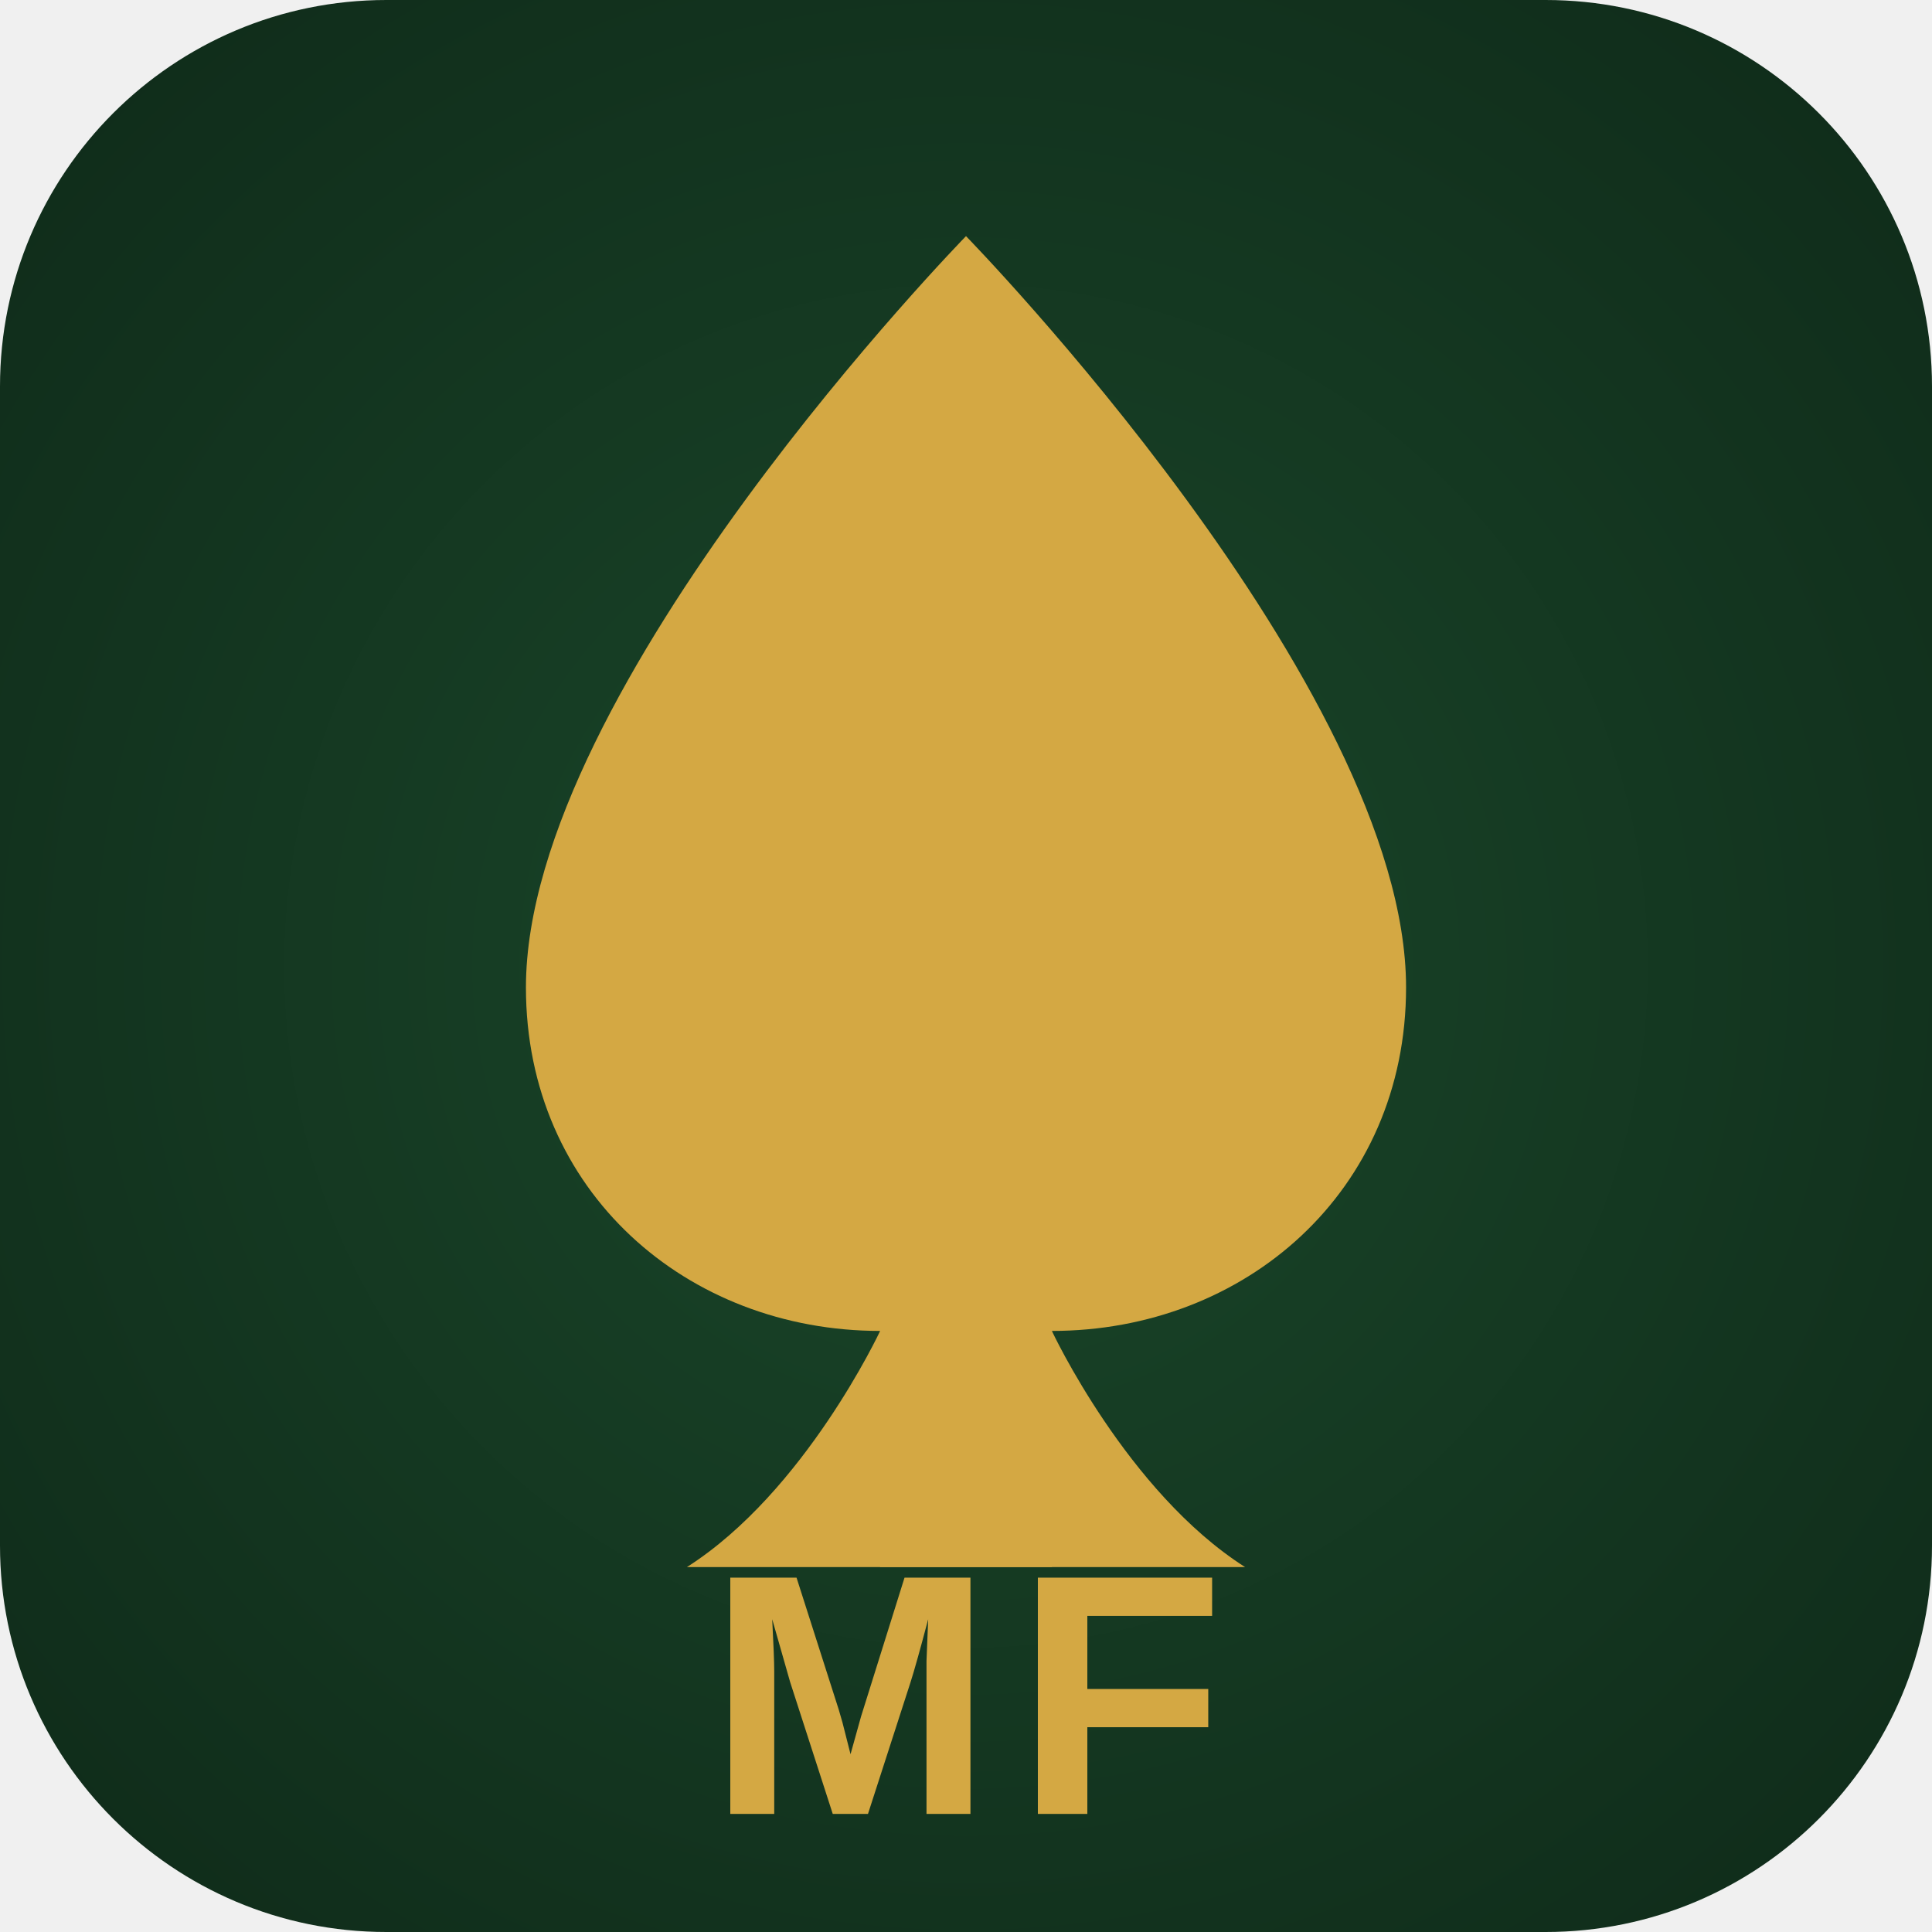
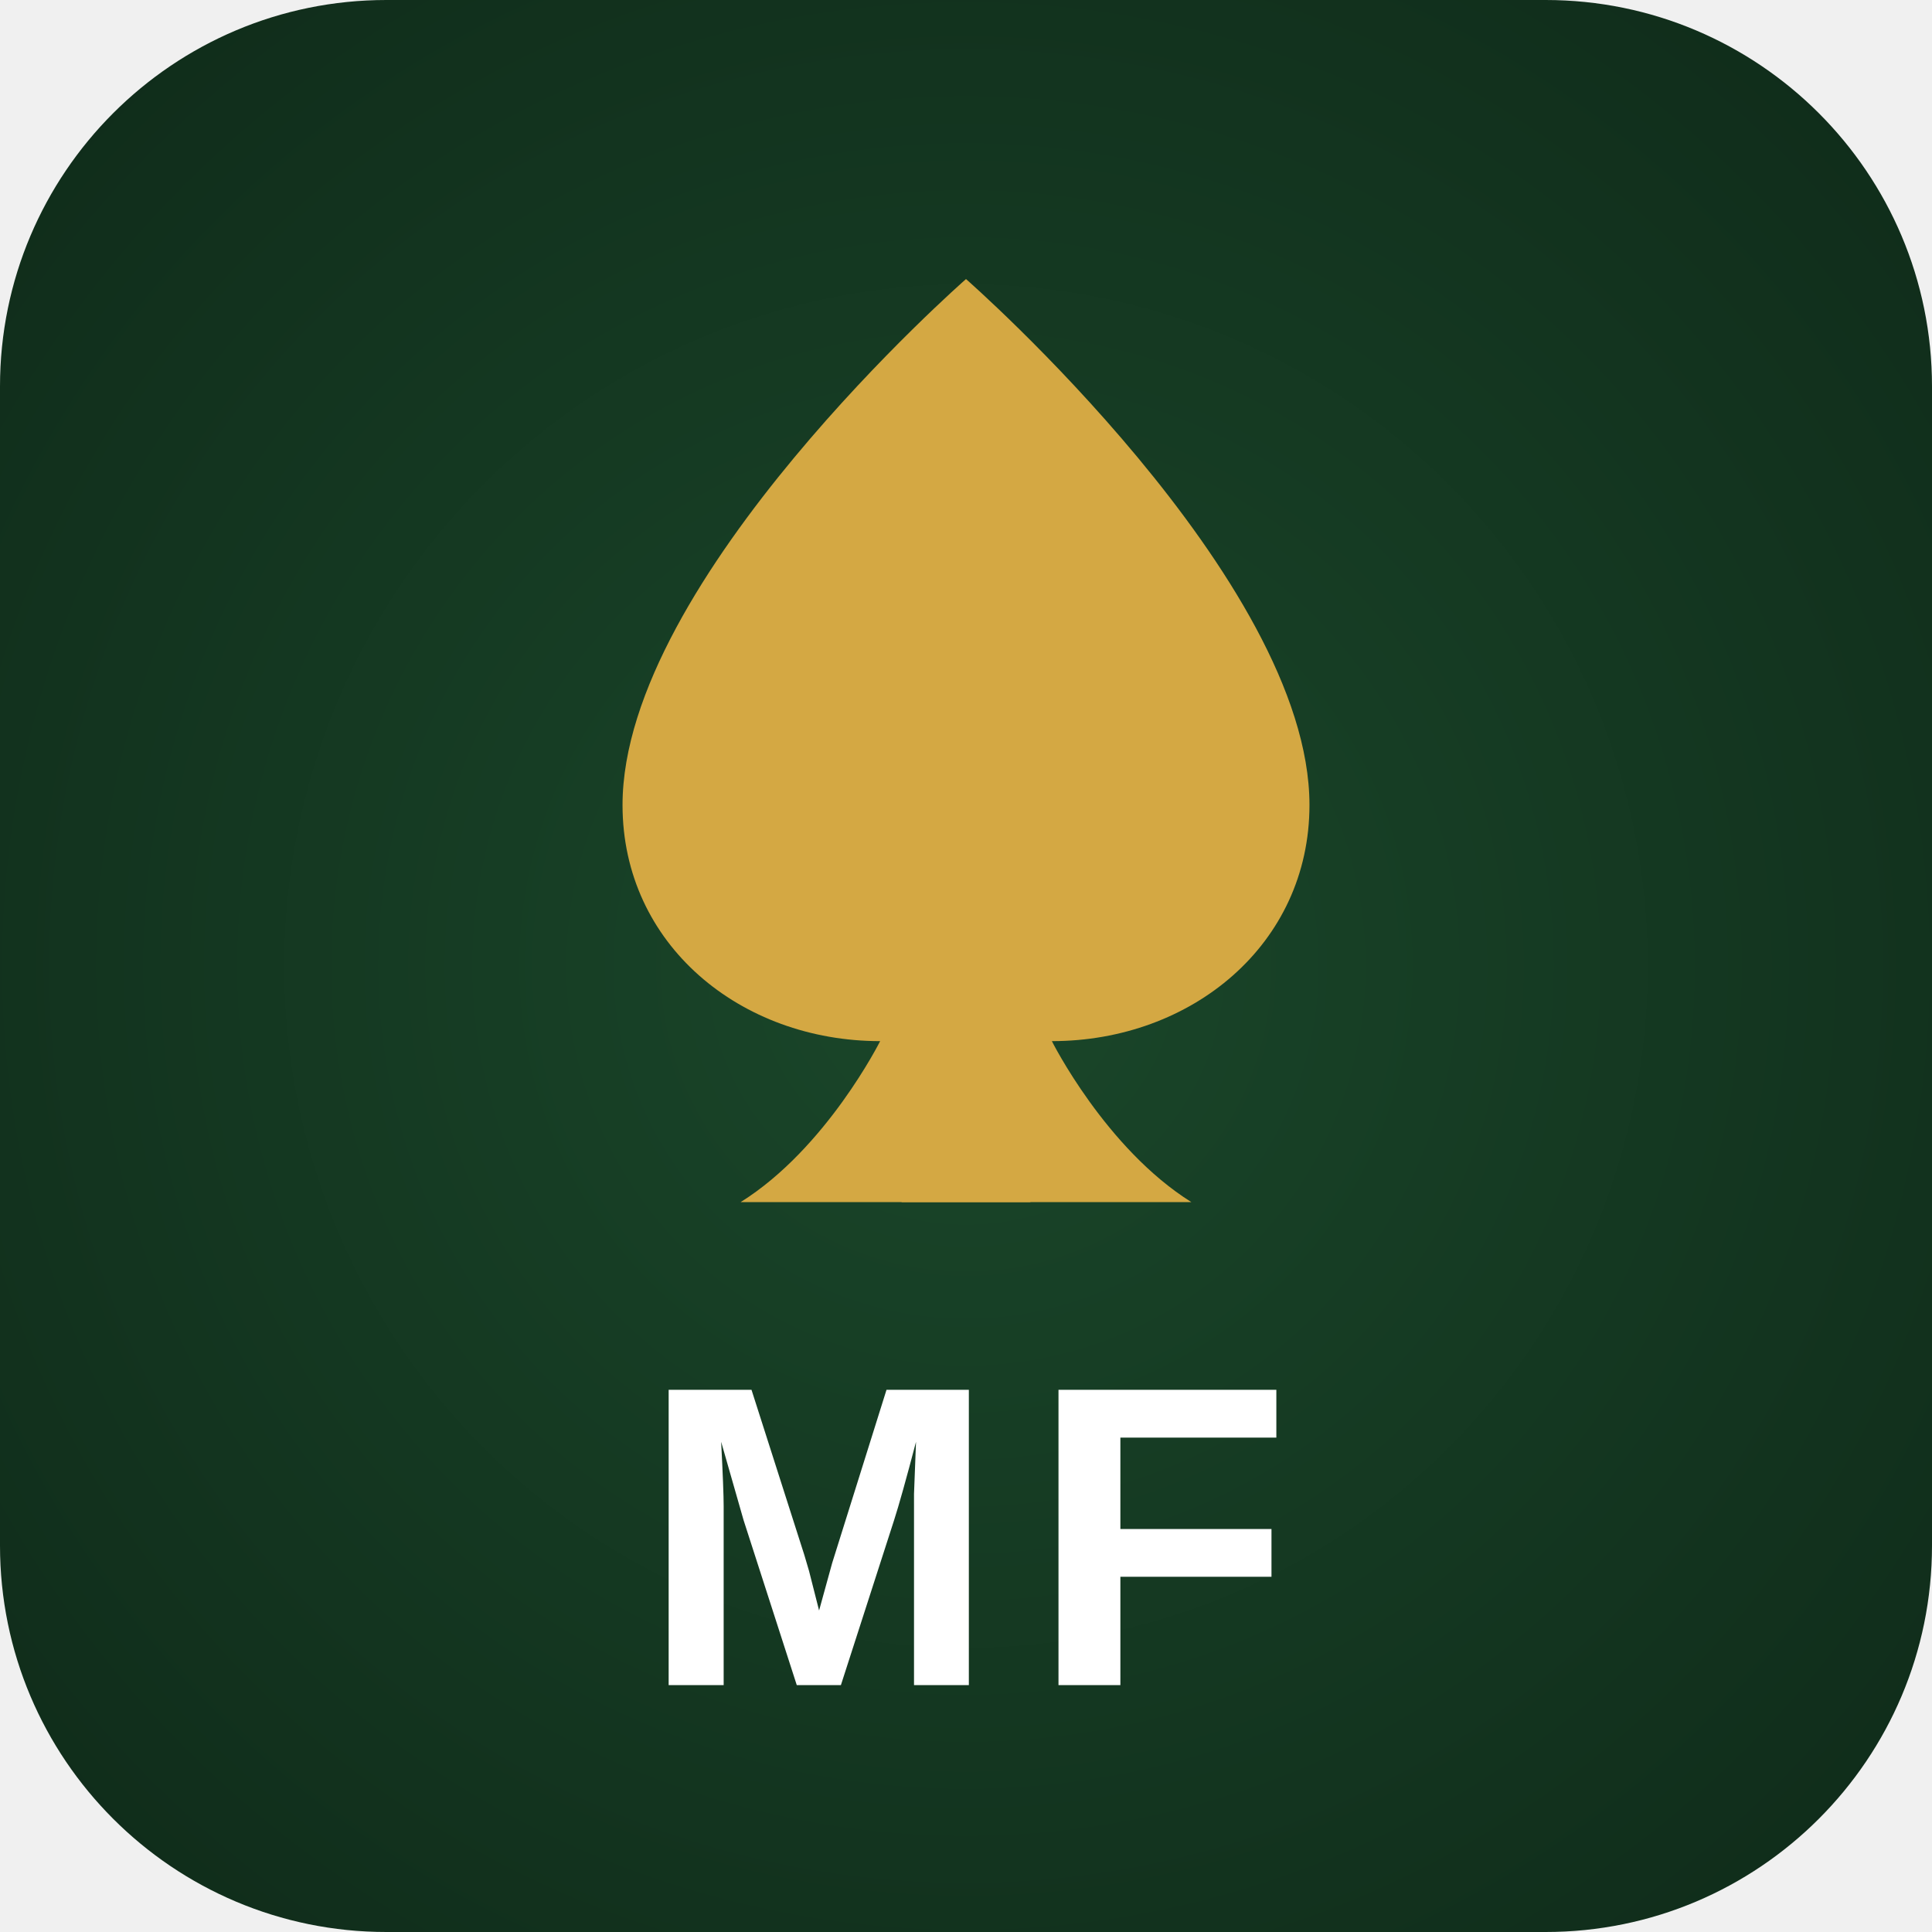
<svg xmlns="http://www.w3.org/2000/svg" width="180" height="180" viewBox="0 0 180 180">
  <defs>
    <radialGradient id="vignette180" cx="50%" cy="50%" r="70%" fx="50%" fy="50%">
      <stop offset="0%" stop-color="#1A472A" />
      <stop offset="100%" stop-color="#0F2A19" />
    </radialGradient>
  </defs>
  <rect x="0" y="0" width="180" height="180" rx="36" ry="36" fill="url(#vignette180)" />
-   <path d="M90 22C90 22 49 64 49 92C49 111 64 124 82 124C82 124 75 139 64 146L116 146C105 139 98 124 98 124C116 124 131 111 131 92C131 64 90 22 90 22Z" fill="#D4A843" />
-   <rect x="82" y="124" width="16" height="22" fill="#D4A843" />
-   <text x="90" y="169" font-family="Arial, sans-serif" font-size="32" font-weight="bold" fill="#D4A843" text-anchor="middle" letter-spacing="2">MF</text>
+   <path d="M90 26C90 26 58 54 58 75C58 88 69 97 82 97C82 97 77 107 69 112L111 112C103 107 98 97 98 97C111 97 122 88 122 75C122 54 90 26 90 26Z" fill="#D4A843" />
+   <rect x="84" y="97" width="12" height="15" fill="#D4A843" />
+   <text x="90" y="157" font-family="Arial, sans-serif" font-size="40" font-weight="bold" fill="#FFFFFF" text-anchor="middle" letter-spacing="3">MF</text>
</svg>
